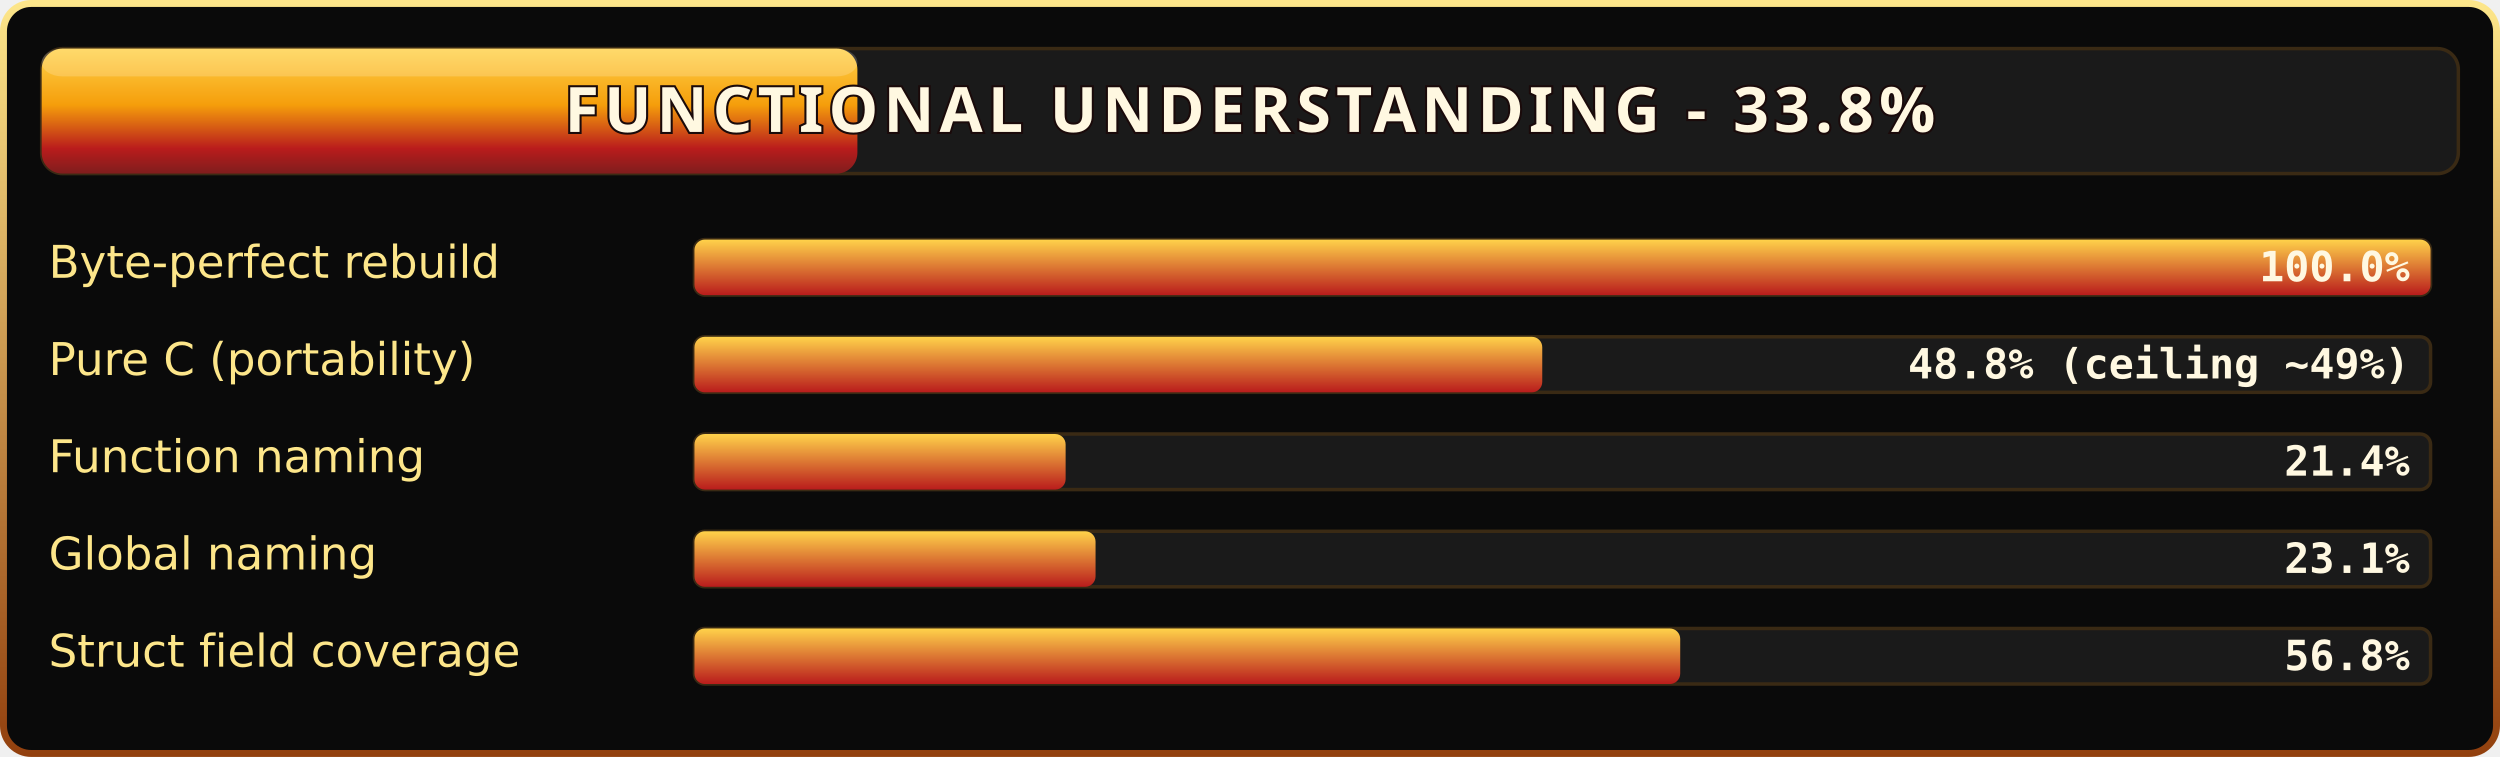
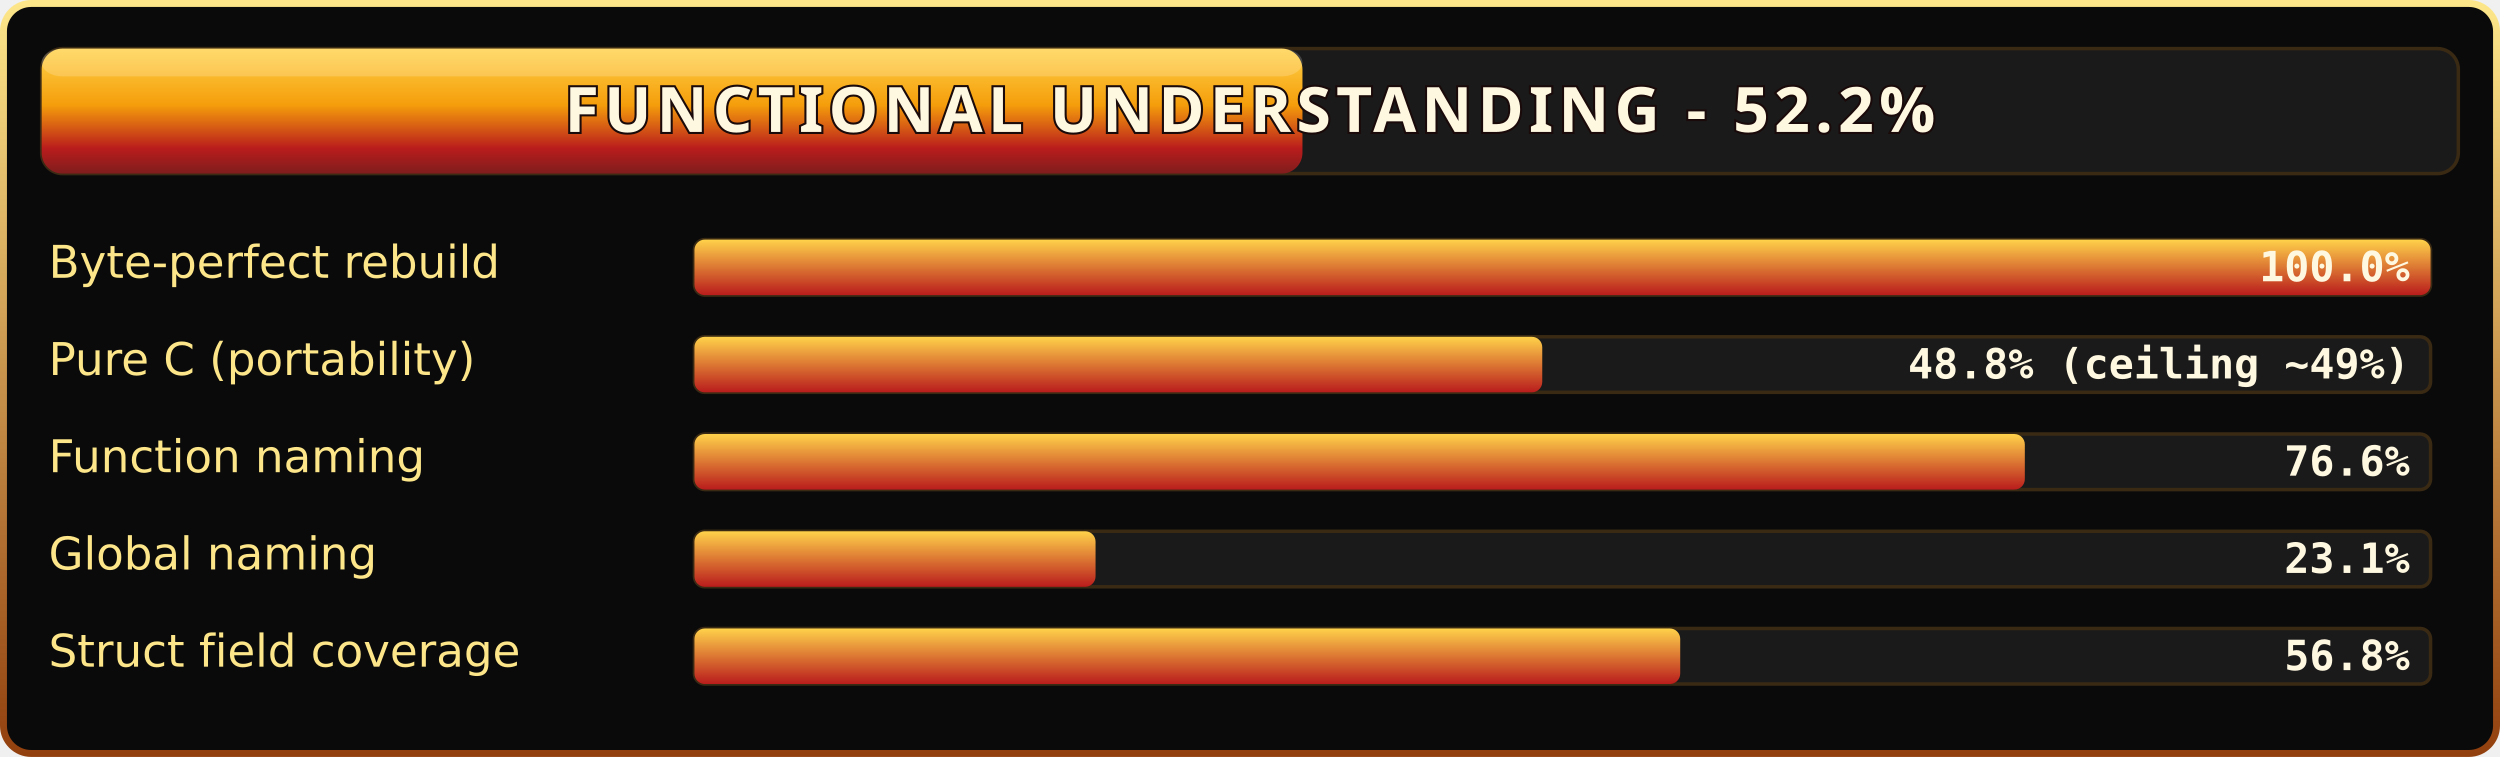
- <svg xmlns="http://www.w3.org/2000/svg" width="720" height="218" viewBox="0 0 720 218" role="img" aria-label="MK4 decomp progress 33.8%">
+ <svg xmlns="http://www.w3.org/2000/svg" width="720" height="218" viewBox="0 0 720 218" role="img" aria-label="MK4 decomp progress 52.2%">
  <defs>
    <linearGradient id="fillGrad" x1="0" y1="0" x2="0" y2="1">
      <stop offset="0%" stop-color="#ffd24a" />
      <stop offset="45%" stop-color="#f59e0b" />
      <stop offset="80%" stop-color="#b91c1c" />
      <stop offset="100%" stop-color="#7f1d1d" />
    </linearGradient>
    <linearGradient id="rowGrad" x1="0" y1="0" x2="0" y2="1">
      <stop offset="0%" stop-color="#ffd24a" />
      <stop offset="100%" stop-color="#b91c1c" />
    </linearGradient>
    <linearGradient id="borderGrad" x1="0" y1="0" x2="0" y2="1">
      <stop offset="0%" stop-color="#fde68a" />
      <stop offset="100%" stop-color="#92400e" />
    </linearGradient>
  </defs>
  <rect x="1" y="1" width="718" height="216" rx="8" ry="8" fill="#0a0a0a" stroke="url(#borderGrad)" stroke-width="2" />
  <rect x="12" y="14" width="696" height="36" rx="6" ry="6" fill="#1a1a1a" stroke="#3a2a14" stroke-width="1" />
-   <rect x="12" y="14" width="234.93" height="36" rx="6" ry="6" fill="url(#fillGrad)" />
-   <rect x="12" y="14" width="234.93" height="8" rx="6" ry="6" fill="#ffffff" opacity="0.18" />
-   <text x="360.0" y="38.0" font-family="Impact, 'Arial Black', sans-serif" font-size="18" font-weight="900" text-anchor="middle" fill="#fff8e1" stroke="#1a0a0a" stroke-width="1.2" paint-order="stroke fill" letter-spacing="1.5">FUNCTIONAL UNDERSTANDING - 33.8%</text>
+   <rect x="12" y="14" width="363.11" height="36" rx="6" ry="6" fill="url(#fillGrad)" />
+   <rect x="12" y="14" width="363.11" height="8" rx="6" ry="6" fill="#ffffff" opacity="0.18" />
+   <text x="360.0" y="38.0" font-family="Impact, 'Arial Black', sans-serif" font-size="18" font-weight="900" text-anchor="middle" fill="#fff8e1" stroke="#1a0a0a" stroke-width="1.2" paint-order="stroke fill" letter-spacing="1.5">FUNCTIONAL UNDERSTANDING - 52.2%</text>
  <text x="14" y="80" font-family="'DejaVu Sans', Verdana, sans-serif" font-size="13" fill="#fde68a">Byte-perfect rebuild</text>
  <rect x="200" y="69" width="500" height="16" rx="3" ry="3" fill="#1a1a1a" stroke="#3a2a14" stroke-width="1" />
  <rect x="200" y="69" width="500.00" height="16" rx="3" ry="3" fill="url(#rowGrad)" />
  <text x="694" y="81" font-family="'DejaVu Sans Mono', monospace" font-size="12" fill="#fff8e1" text-anchor="end" font-weight="bold">100.0%</text>
  <text x="14" y="108" font-family="'DejaVu Sans', Verdana, sans-serif" font-size="13" fill="#fde68a">Pure C (portability)</text>
  <rect x="200" y="97" width="500" height="16" rx="3" ry="3" fill="#1a1a1a" stroke="#3a2a14" stroke-width="1" />
  <rect x="200" y="97" width="244.17" height="16" rx="3" ry="3" fill="url(#rowGrad)" />
  <text x="694" y="109" font-family="'DejaVu Sans Mono', monospace" font-size="12" fill="#fff8e1" text-anchor="end" font-weight="bold">48.8% (ceiling ~49%)</text>
  <text x="14" y="136" font-family="'DejaVu Sans', Verdana, sans-serif" font-size="13" fill="#fde68a">Function naming</text>
  <rect x="200" y="125" width="500" height="16" rx="3" ry="3" fill="#1a1a1a" stroke="#3a2a14" stroke-width="1" />
-   <rect x="200" y="125" width="106.90" height="16" rx="3" ry="3" fill="url(#rowGrad)" />
-   <text x="694" y="137" font-family="'DejaVu Sans Mono', monospace" font-size="12" fill="#fff8e1" text-anchor="end" font-weight="bold">21.4%</text>
+   <rect x="200" y="125" width="383.15" height="16" rx="3" ry="3" fill="url(#rowGrad)" />
+   <text x="694" y="137" font-family="'DejaVu Sans Mono', monospace" font-size="12" fill="#fff8e1" text-anchor="end" font-weight="bold">76.6%</text>
  <text x="14" y="164" font-family="'DejaVu Sans', Verdana, sans-serif" font-size="13" fill="#fde68a">Global naming</text>
  <rect x="200" y="153" width="500" height="16" rx="3" ry="3" fill="#1a1a1a" stroke="#3a2a14" stroke-width="1" />
  <rect x="200" y="153" width="115.52" height="16" rx="3" ry="3" fill="url(#rowGrad)" />
  <text x="694" y="165" font-family="'DejaVu Sans Mono', monospace" font-size="12" fill="#fff8e1" text-anchor="end" font-weight="bold">23.1%</text>
  <text x="14" y="192" font-family="'DejaVu Sans', Verdana, sans-serif" font-size="13" fill="#fde68a">Struct field coverage</text>
  <rect x="200" y="181" width="500" height="16" rx="3" ry="3" fill="#1a1a1a" stroke="#3a2a14" stroke-width="1" />
  <rect x="200" y="181" width="283.90" height="16" rx="3" ry="3" fill="url(#rowGrad)" />
  <text x="694" y="193" font-family="'DejaVu Sans Mono', monospace" font-size="12" fill="#fff8e1" text-anchor="end" font-weight="bold">56.8%</text>
</svg>
